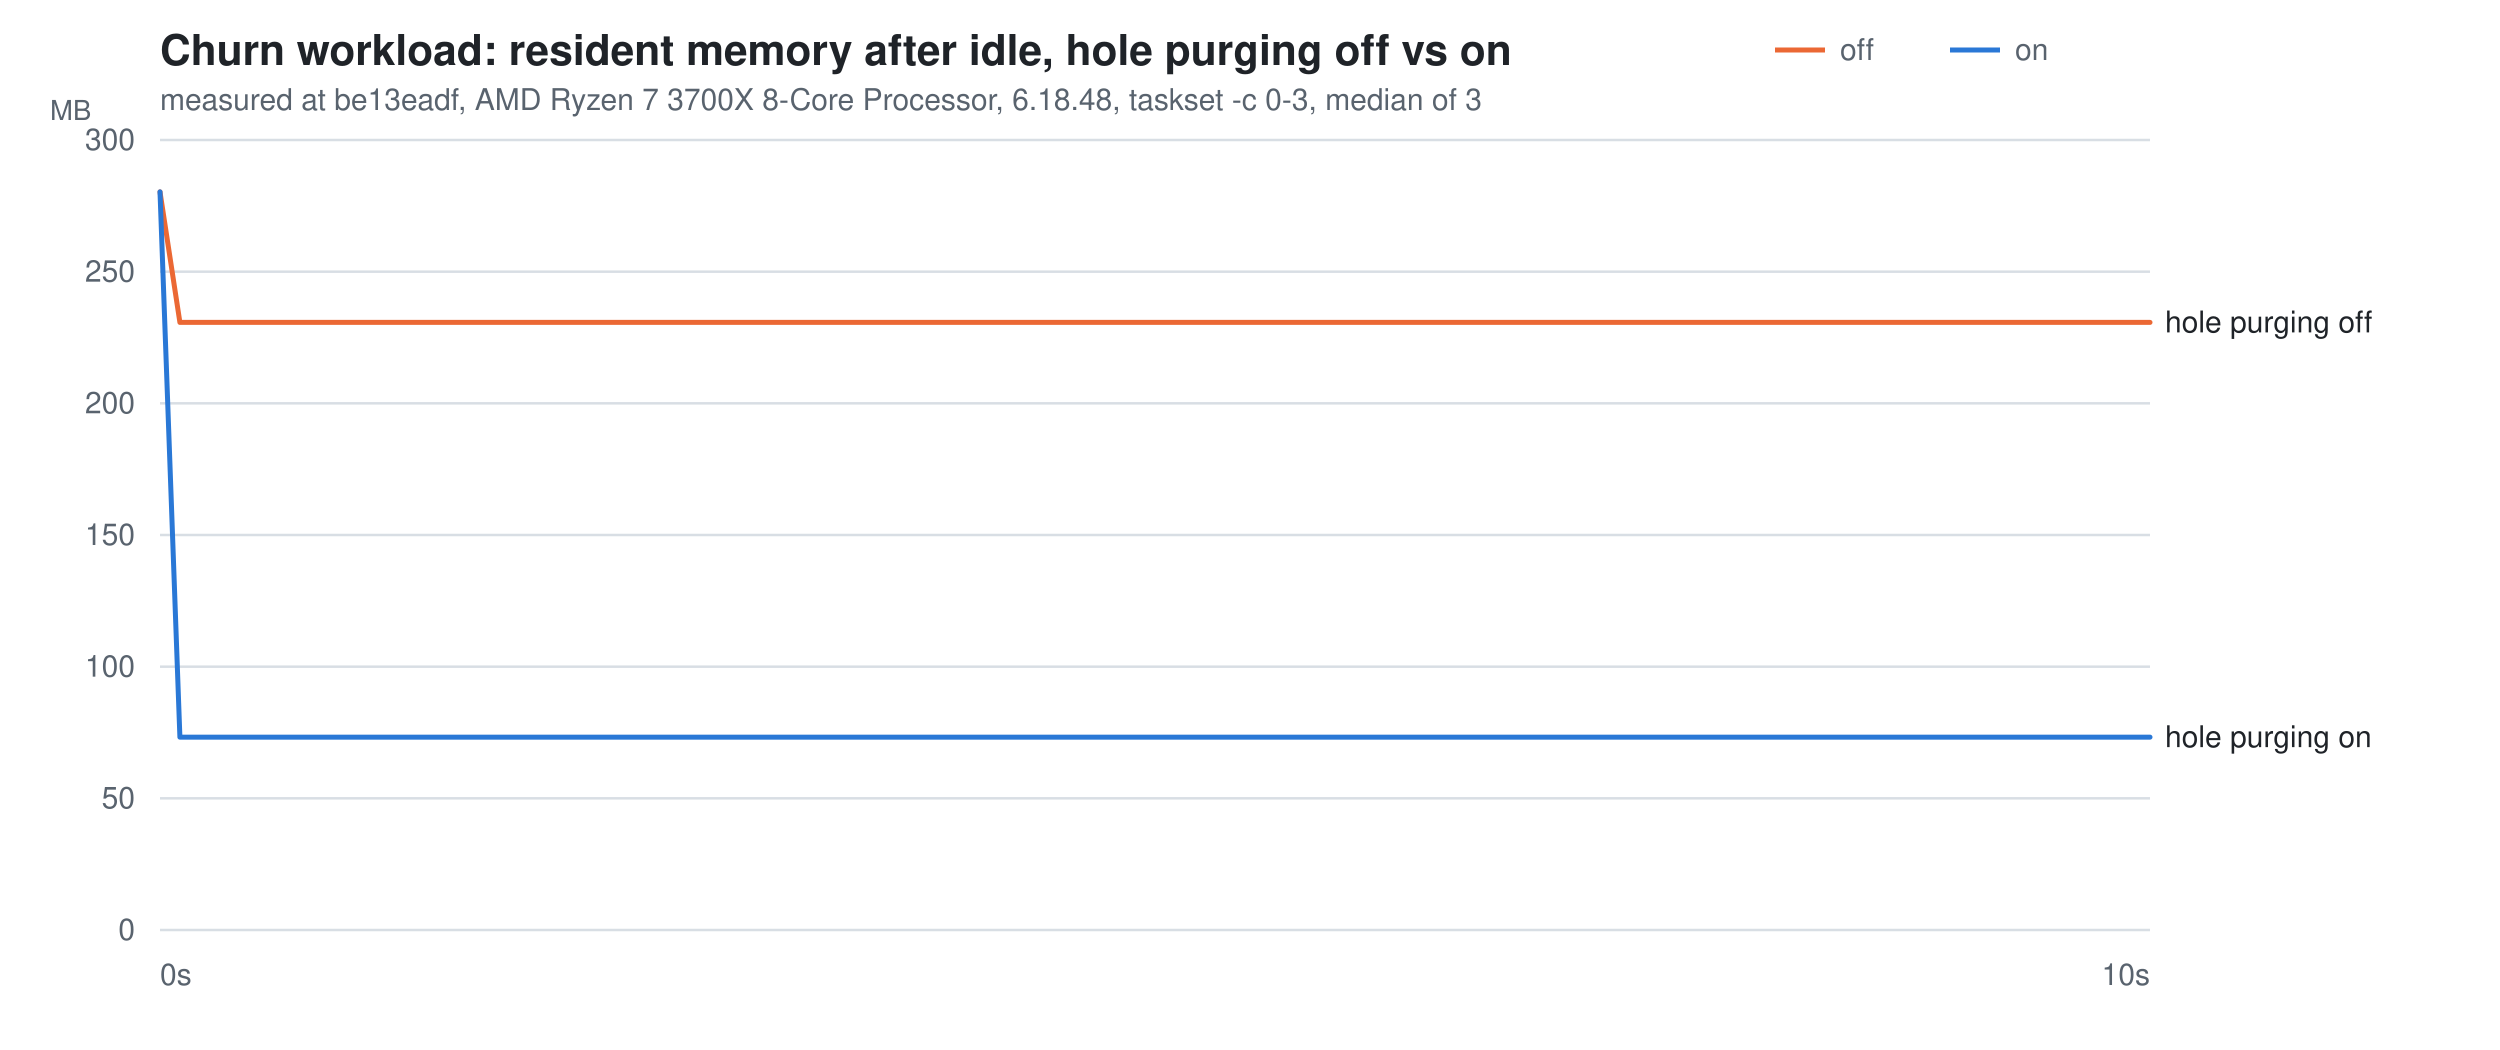
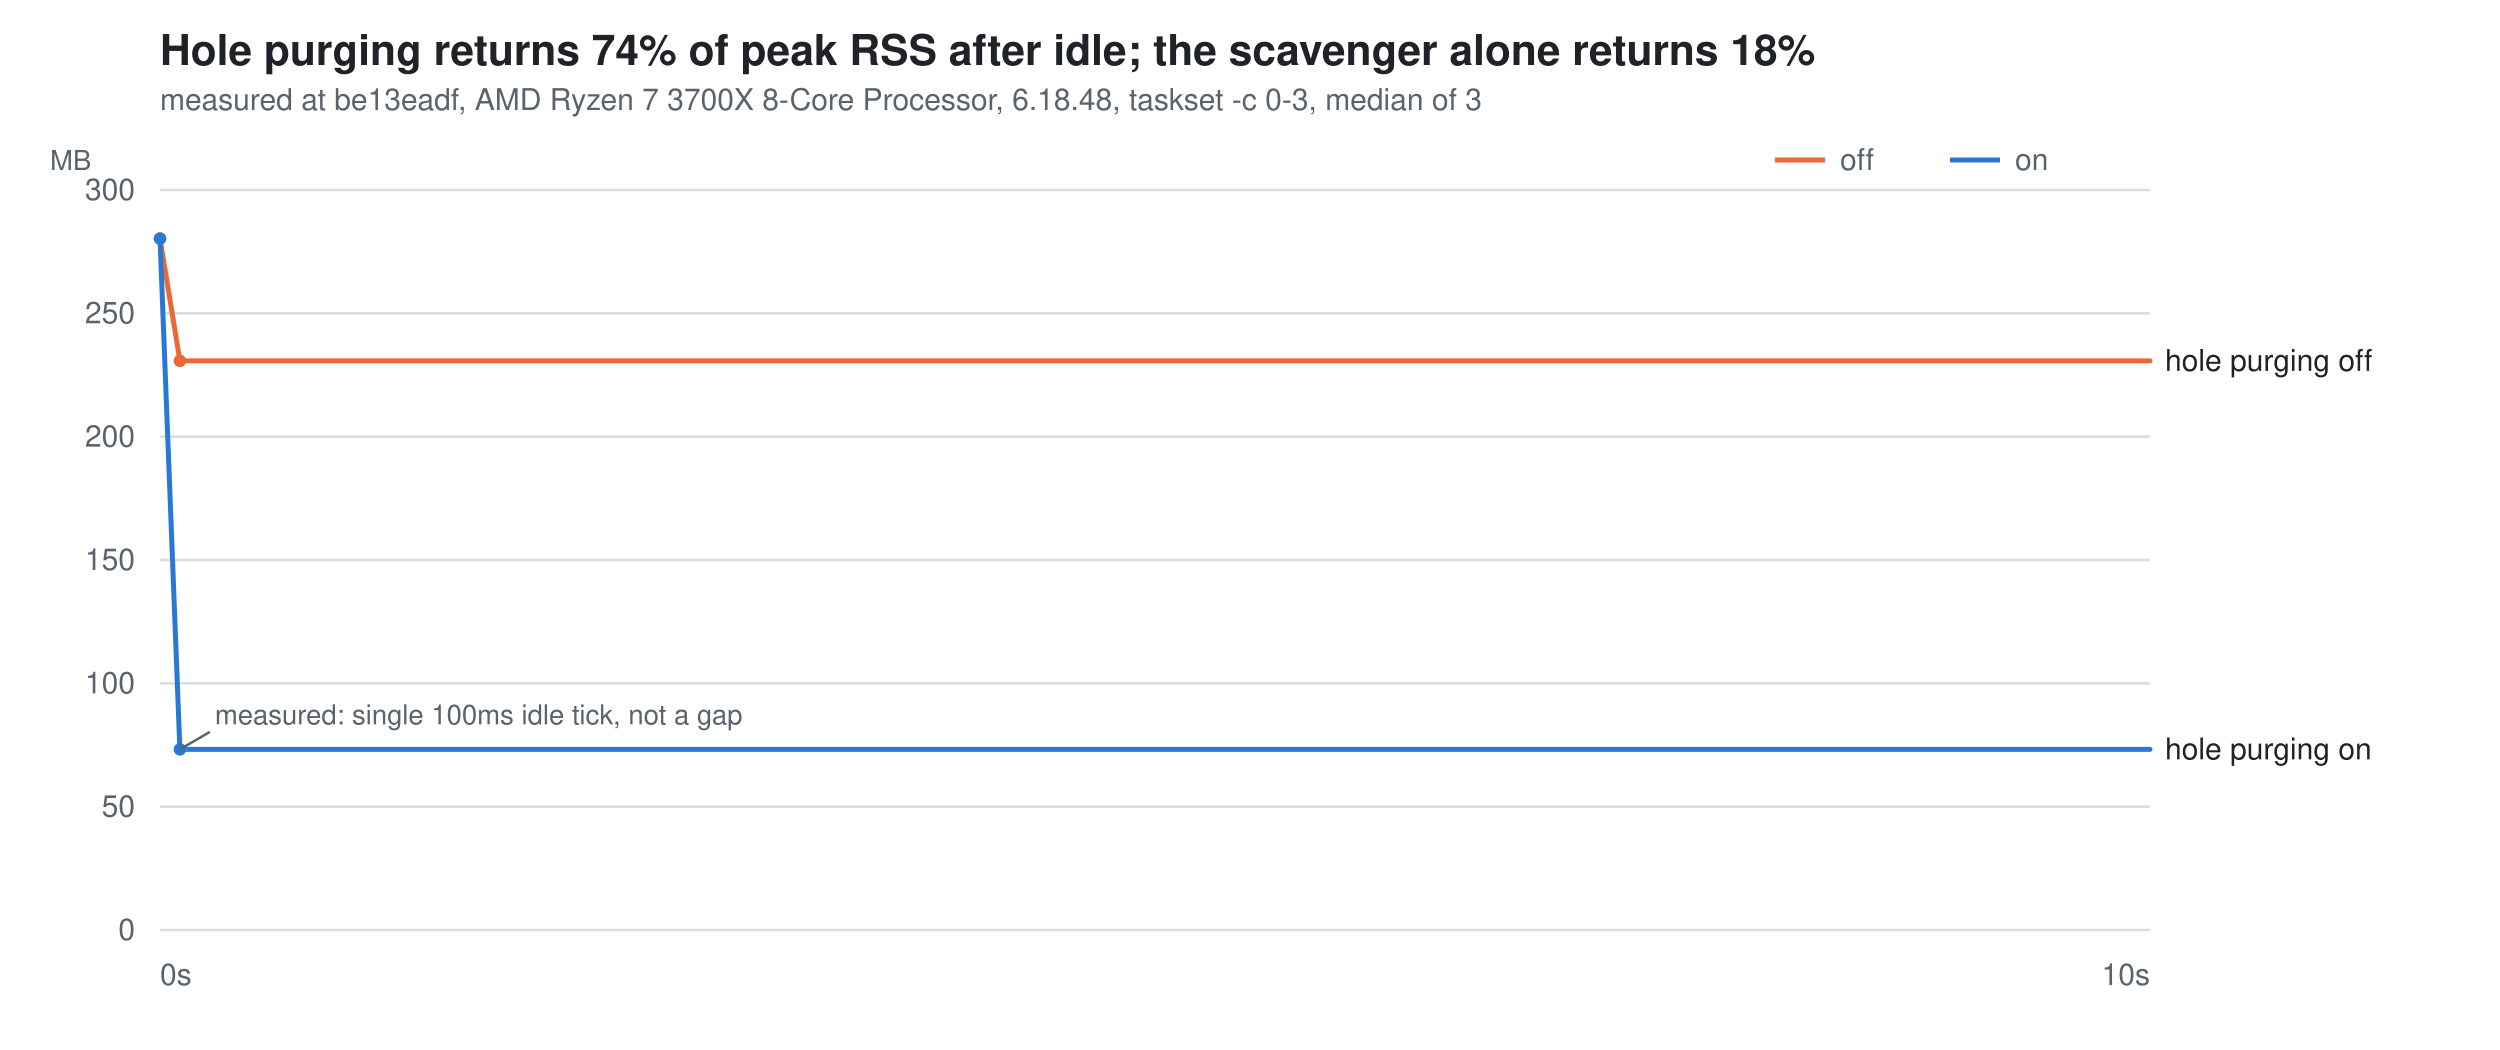
- <svg xmlns="http://www.w3.org/2000/svg" viewBox="0 0 1000 420" width="1000" height="420" role="img" aria-label="Resident memory: churn workload, hole purging off vs on">
+ <svg xmlns="http://www.w3.org/2000/svg" viewBox="0 0 1000 420" width="1000" height="420" role="img" aria-label="Hole purging returns 74% of peak RSS after idle; the scavenger alone returns 18%">
  <rect width="1000" height="420" fill="#ffffff" />
  <g font-family="-apple-system,BlinkMacSystemFont,Segoe UI,Helvetica,Arial,sans-serif">
-     <text x="64" y="26" font-size="17" font-weight="600" fill="#1f2328">Churn workload: resident memory after idle, hole purging off vs on</text>
+     <text x="64" y="26" font-size="17" font-weight="600" fill="#1f2328">Hole purging returns 74% of peak RSS after idle; the scavenger alone returns 18%</text>
    <text x="64" y="44" font-size="12" fill="#59636e">measured at be13eadf, AMD Ryzen 7 3700X 8-Core Processor, 6.18.48, taskset -c 0-3, median of 3</text>
    <line x1="64" y1="372.00" x2="860" y2="372.00" stroke="#d8dee4" stroke-width="1" />
    <text x="54" y="376.00" font-size="12" text-anchor="end" fill="#59636e">0</text>
-     <line x1="64" y1="319.33" x2="860" y2="319.33" stroke="#d8dee4" stroke-width="1" />
-     <text x="54" y="323.33" font-size="12" text-anchor="end" fill="#59636e">50</text>
-     <line x1="64" y1="266.67" x2="860" y2="266.67" stroke="#d8dee4" stroke-width="1" />
-     <text x="54" y="270.67" font-size="12" text-anchor="end" fill="#59636e">100</text>
-     <line x1="64" y1="214.00" x2="860" y2="214.00" stroke="#d8dee4" stroke-width="1" />
-     <text x="54" y="218.00" font-size="12" text-anchor="end" fill="#59636e">150</text>
-     <line x1="64" y1="161.33" x2="860" y2="161.33" stroke="#d8dee4" stroke-width="1" />
-     <text x="54" y="165.33" font-size="12" text-anchor="end" fill="#59636e">200</text>
-     <line x1="64" y1="108.67" x2="860" y2="108.67" stroke="#d8dee4" stroke-width="1" />
-     <text x="54" y="112.67" font-size="12" text-anchor="end" fill="#59636e">250</text>
-     <line x1="64" y1="56.00" x2="860" y2="56.00" stroke="#d8dee4" stroke-width="1" />
-     <text x="54" y="60.00" font-size="12" text-anchor="end" fill="#59636e">300</text>
-     <text x="20" y="48.00" font-size="11" fill="#59636e">MB</text>
+     <line x1="64" y1="322.67" x2="860" y2="322.67" stroke="#d8dee4" stroke-width="1" />
+     <text x="54" y="326.67" font-size="12" text-anchor="end" fill="#59636e">50</text>
+     <line x1="64" y1="273.33" x2="860" y2="273.33" stroke="#d8dee4" stroke-width="1" />
+     <text x="54" y="277.33" font-size="12" text-anchor="end" fill="#59636e">100</text>
+     <line x1="64" y1="224.00" x2="860" y2="224.00" stroke="#d8dee4" stroke-width="1" />
+     <text x="54" y="228.00" font-size="12" text-anchor="end" fill="#59636e">150</text>
+     <line x1="64" y1="174.67" x2="860" y2="174.67" stroke="#d8dee4" stroke-width="1" />
+     <text x="54" y="178.67" font-size="12" text-anchor="end" fill="#59636e">200</text>
+     <line x1="64" y1="125.33" x2="860" y2="125.33" stroke="#d8dee4" stroke-width="1" />
+     <text x="54" y="129.33" font-size="12" text-anchor="end" fill="#59636e">250</text>
+     <line x1="64" y1="76.00" x2="860" y2="76.00" stroke="#d8dee4" stroke-width="1" />
+     <text x="54" y="80.00" font-size="12" text-anchor="end" fill="#59636e">300</text>
+     <text x="20" y="68.00" font-size="11" fill="#59636e">MB</text>
    <text x="64.00" y="394.00" font-size="12" text-anchor="start" fill="#59636e">0s</text>
    <text x="860.00" y="394.00" font-size="12" text-anchor="end" fill="#59636e">10s</text>
-     <path d="M 64.00 76.75 L 71.96 128.96 L 79.92 128.96 L 87.88 128.96 L 95.84 128.96 L 103.80 128.96 L 111.76 128.96 L 119.72 128.96 L 127.68 128.96 L 135.64 128.96 L 143.60 128.96 L 151.56 128.96 L 159.52 128.96 L 167.48 128.96 L 175.44 128.96 L 183.40 128.96 L 191.36 128.96 L 199.32 128.96 L 207.28 128.96 L 215.24 128.96 L 223.20 128.96 L 231.16 128.96 L 239.12 128.96 L 247.08 128.96 L 255.04 128.96 L 263.00 128.96 L 270.96 128.96 L 278.92 128.96 L 286.88 128.96 L 294.84 128.96 L 302.80 128.96 L 310.76 128.96 L 318.72 128.96 L 326.68 128.96 L 334.64 128.96 L 342.60 128.96 L 350.56 128.96 L 358.52 128.96 L 366.48 128.96 L 374.44 128.96 L 382.40 128.96 L 390.36 128.96 L 398.32 128.96 L 406.28 128.96 L 414.24 128.96 L 422.20 128.96 L 430.16 128.96 L 438.12 128.96 L 446.08 128.96 L 454.04 128.96 L 462.00 128.96 L 469.96 128.96 L 477.92 128.96 L 485.88 128.96 L 493.84 128.96 L 501.80 128.96 L 509.76 128.96 L 517.72 128.96 L 525.68 128.96 L 533.64 128.96 L 541.60 128.96 L 549.56 128.96 L 557.52 128.96 L 565.48 128.96 L 573.44 128.96 L 581.40 128.96 L 589.36 128.96 L 597.32 128.96 L 605.28 128.96 L 613.24 128.96 L 621.20 128.96 L 629.16 128.96 L 637.12 128.96 L 645.08 128.96 L 653.04 128.96 L 661.00 128.96 L 668.96 128.96 L 676.92 128.96 L 684.88 128.96 L 692.84 128.96 L 700.80 128.96 L 708.76 128.96 L 716.72 128.96 L 724.68 128.96 L 732.64 128.96 L 740.60 128.96 L 748.56 128.96 L 756.52 128.96 L 764.48 128.96 L 772.44 128.96 L 780.40 128.96 L 788.36 128.96 L 796.32 128.96 L 804.28 128.96 L 812.24 128.96 L 820.20 128.96 L 828.16 128.96 L 836.12 128.96 L 844.08 128.96 L 852.04 128.96 L 860.00 128.96" fill="none" stroke="#eb6834" stroke-width="2" stroke-linejoin="round" stroke-linecap="round" />
-     <path d="M 64.00 76.76 L 71.96 294.86 L 79.92 294.86 L 87.88 294.86 L 95.84 294.86 L 103.80 294.86 L 111.76 294.86 L 119.72 294.86 L 127.68 294.86 L 135.64 294.86 L 143.60 294.86 L 151.56 294.86 L 159.52 294.86 L 167.48 294.86 L 175.44 294.86 L 183.40 294.86 L 191.36 294.86 L 199.32 294.86 L 207.28 294.86 L 215.24 294.86 L 223.20 294.86 L 231.16 294.86 L 239.12 294.86 L 247.08 294.86 L 255.04 294.86 L 263.00 294.86 L 270.96 294.86 L 278.92 294.86 L 286.88 294.86 L 294.84 294.86 L 302.80 294.86 L 310.76 294.86 L 318.72 294.86 L 326.68 294.86 L 334.64 294.86 L 342.60 294.86 L 350.56 294.86 L 358.52 294.86 L 366.48 294.86 L 374.44 294.86 L 382.40 294.86 L 390.36 294.86 L 398.32 294.86 L 406.28 294.86 L 414.24 294.86 L 422.20 294.86 L 430.16 294.86 L 438.12 294.86 L 446.08 294.86 L 454.04 294.86 L 462.00 294.86 L 469.96 294.86 L 477.92 294.86 L 485.88 294.86 L 493.84 294.86 L 501.80 294.86 L 509.76 294.86 L 517.72 294.86 L 525.68 294.86 L 533.64 294.86 L 541.60 294.86 L 549.56 294.86 L 557.52 294.86 L 565.48 294.86 L 573.44 294.86 L 581.40 294.86 L 589.36 294.86 L 597.32 294.86 L 605.28 294.86 L 613.24 294.86 L 621.20 294.86 L 629.16 294.86 L 637.12 294.86 L 645.08 294.86 L 653.04 294.86 L 661.00 294.86 L 668.96 294.86 L 676.92 294.86 L 684.88 294.86 L 692.84 294.86 L 700.80 294.86 L 708.76 294.86 L 716.72 294.86 L 724.68 294.86 L 732.64 294.86 L 740.60 294.86 L 748.56 294.86 L 756.52 294.86 L 764.48 294.86 L 772.44 294.86 L 780.40 294.86 L 788.36 294.86 L 796.32 294.86 L 804.28 294.86 L 812.24 294.86 L 820.20 294.86 L 828.16 294.86 L 836.12 294.86 L 844.08 294.86 L 852.04 294.86 L 860.00 294.86" fill="none" stroke="#2a78d6" stroke-width="2" stroke-linejoin="round" stroke-linecap="round" />
-     <text x="866.00" y="132.96" font-size="12" fill="#1f2328">hole purging off</text>
-     <text x="866.00" y="298.86" font-size="12" fill="#1f2328">hole purging on</text>
-     <line x1="710" y1="20" x2="730" y2="20" stroke="#eb6834" stroke-width="2" />
-     <text x="736" y="24" font-size="12" fill="#59636e">off</text>
-     <line x1="780" y1="20" x2="800" y2="20" stroke="#2a78d6" stroke-width="2" />
-     <text x="806" y="24" font-size="12" fill="#59636e">on</text>
+     <path d="M 64.00 95.44 L 71.96 144.34 L 79.92 144.34 L 87.88 144.34 L 95.84 144.34 L 103.80 144.34 L 111.76 144.34 L 119.72 144.34 L 127.68 144.34 L 135.64 144.34 L 143.60 144.34 L 151.56 144.34 L 159.52 144.34 L 167.48 144.34 L 175.44 144.34 L 183.40 144.34 L 191.36 144.34 L 199.32 144.34 L 207.28 144.34 L 215.24 144.34 L 223.20 144.34 L 231.16 144.34 L 239.12 144.34 L 247.08 144.34 L 255.04 144.34 L 263.00 144.34 L 270.96 144.34 L 278.92 144.34 L 286.88 144.34 L 294.84 144.34 L 302.80 144.34 L 310.76 144.34 L 318.72 144.34 L 326.68 144.34 L 334.64 144.34 L 342.60 144.34 L 350.56 144.34 L 358.52 144.34 L 366.48 144.34 L 374.44 144.34 L 382.40 144.34 L 390.36 144.34 L 398.32 144.34 L 406.28 144.34 L 414.24 144.34 L 422.20 144.34 L 430.16 144.34 L 438.12 144.34 L 446.08 144.34 L 454.04 144.34 L 462.00 144.34 L 469.96 144.34 L 477.92 144.34 L 485.88 144.34 L 493.84 144.34 L 501.80 144.34 L 509.76 144.34 L 517.72 144.34 L 525.68 144.34 L 533.64 144.34 L 541.60 144.34 L 549.56 144.34 L 557.52 144.34 L 565.48 144.34 L 573.44 144.34 L 581.40 144.34 L 589.36 144.34 L 597.32 144.34 L 605.28 144.34 L 613.24 144.34 L 621.20 144.34 L 629.16 144.34 L 637.12 144.34 L 645.08 144.34 L 653.04 144.34 L 661.00 144.34 L 668.96 144.34 L 676.92 144.34 L 684.88 144.34 L 692.84 144.34 L 700.80 144.34 L 708.76 144.34 L 716.72 144.34 L 724.68 144.34 L 732.64 144.34 L 740.60 144.34 L 748.56 144.34 L 756.52 144.34 L 764.48 144.34 L 772.44 144.34 L 780.40 144.34 L 788.36 144.34 L 796.32 144.34 L 804.28 144.34 L 812.24 144.34 L 820.20 144.34 L 828.16 144.34 L 836.12 144.34 L 844.08 144.34 L 852.04 144.34 L 860.00 144.34" fill="none" stroke="#eb6834" stroke-width="2" stroke-linejoin="round" stroke-linecap="round" />
+     <path d="M 64.00 95.44 L 71.96 299.74 L 79.92 299.74 L 87.88 299.74 L 95.84 299.74 L 103.80 299.74 L 111.76 299.74 L 119.72 299.74 L 127.68 299.74 L 135.64 299.74 L 143.60 299.74 L 151.56 299.74 L 159.52 299.74 L 167.48 299.74 L 175.44 299.74 L 183.40 299.74 L 191.36 299.74 L 199.32 299.74 L 207.28 299.74 L 215.24 299.74 L 223.20 299.74 L 231.16 299.74 L 239.12 299.74 L 247.08 299.74 L 255.04 299.74 L 263.00 299.74 L 270.96 299.74 L 278.92 299.74 L 286.88 299.74 L 294.84 299.74 L 302.80 299.74 L 310.76 299.74 L 318.72 299.74 L 326.68 299.74 L 334.64 299.74 L 342.60 299.74 L 350.56 299.74 L 358.52 299.74 L 366.48 299.74 L 374.44 299.74 L 382.40 299.74 L 390.36 299.74 L 398.32 299.74 L 406.28 299.74 L 414.24 299.74 L 422.20 299.74 L 430.16 299.74 L 438.12 299.74 L 446.08 299.74 L 454.04 299.74 L 462.00 299.74 L 469.96 299.74 L 477.92 299.74 L 485.88 299.74 L 493.84 299.74 L 501.80 299.74 L 509.76 299.74 L 517.72 299.74 L 525.68 299.74 L 533.64 299.74 L 541.60 299.74 L 549.56 299.74 L 557.52 299.74 L 565.48 299.74 L 573.44 299.74 L 581.40 299.74 L 589.36 299.74 L 597.32 299.74 L 605.28 299.74 L 613.24 299.74 L 621.20 299.74 L 629.16 299.74 L 637.12 299.74 L 645.08 299.74 L 653.04 299.74 L 661.00 299.74 L 668.96 299.74 L 676.92 299.74 L 684.88 299.74 L 692.84 299.74 L 700.80 299.74 L 708.76 299.74 L 716.72 299.74 L 724.68 299.74 L 732.64 299.74 L 740.60 299.74 L 748.56 299.74 L 756.52 299.74 L 764.48 299.74 L 772.44 299.74 L 780.40 299.74 L 788.36 299.74 L 796.32 299.74 L 804.28 299.74 L 812.24 299.74 L 820.20 299.74 L 828.16 299.74 L 836.12 299.74 L 844.08 299.74 L 852.04 299.74 L 860.00 299.74" fill="none" stroke="#2a78d6" stroke-width="2" stroke-linejoin="round" stroke-linecap="round" />
+     <circle cx="64.00" cy="95.44" r="2.5" fill="#eb6834" />
+     <circle cx="71.96" cy="144.34" r="2.5" fill="#eb6834" />
+     <circle cx="64.00" cy="95.44" r="2.5" fill="#2a78d6" />
+     <circle cx="71.96" cy="299.74" r="2.5" fill="#2a78d6" />
+     <line x1="71.96" y1="299.74" x2="83.96" y2="292.74" stroke="#59636e" stroke-width="1" />
+     <text x="85.96" y="289.74" font-size="11" fill="#59636e">measured: single 100ms idle tick, not a gap</text>
+     <text x="866.00" y="148.34" font-size="12" fill="#1f2328">hole purging off</text>
+     <text x="866.00" y="303.74" font-size="12" fill="#1f2328">hole purging on</text>
+     <line x1="710" y1="64" x2="730" y2="64" stroke="#eb6834" stroke-width="2" />
+     <text x="736" y="68" font-size="12" fill="#59636e">off</text>
+     <line x1="780" y1="64" x2="800" y2="64" stroke="#2a78d6" stroke-width="2" />
+     <text x="806" y="68" font-size="12" fill="#59636e">on</text>
  </g>
</svg>
